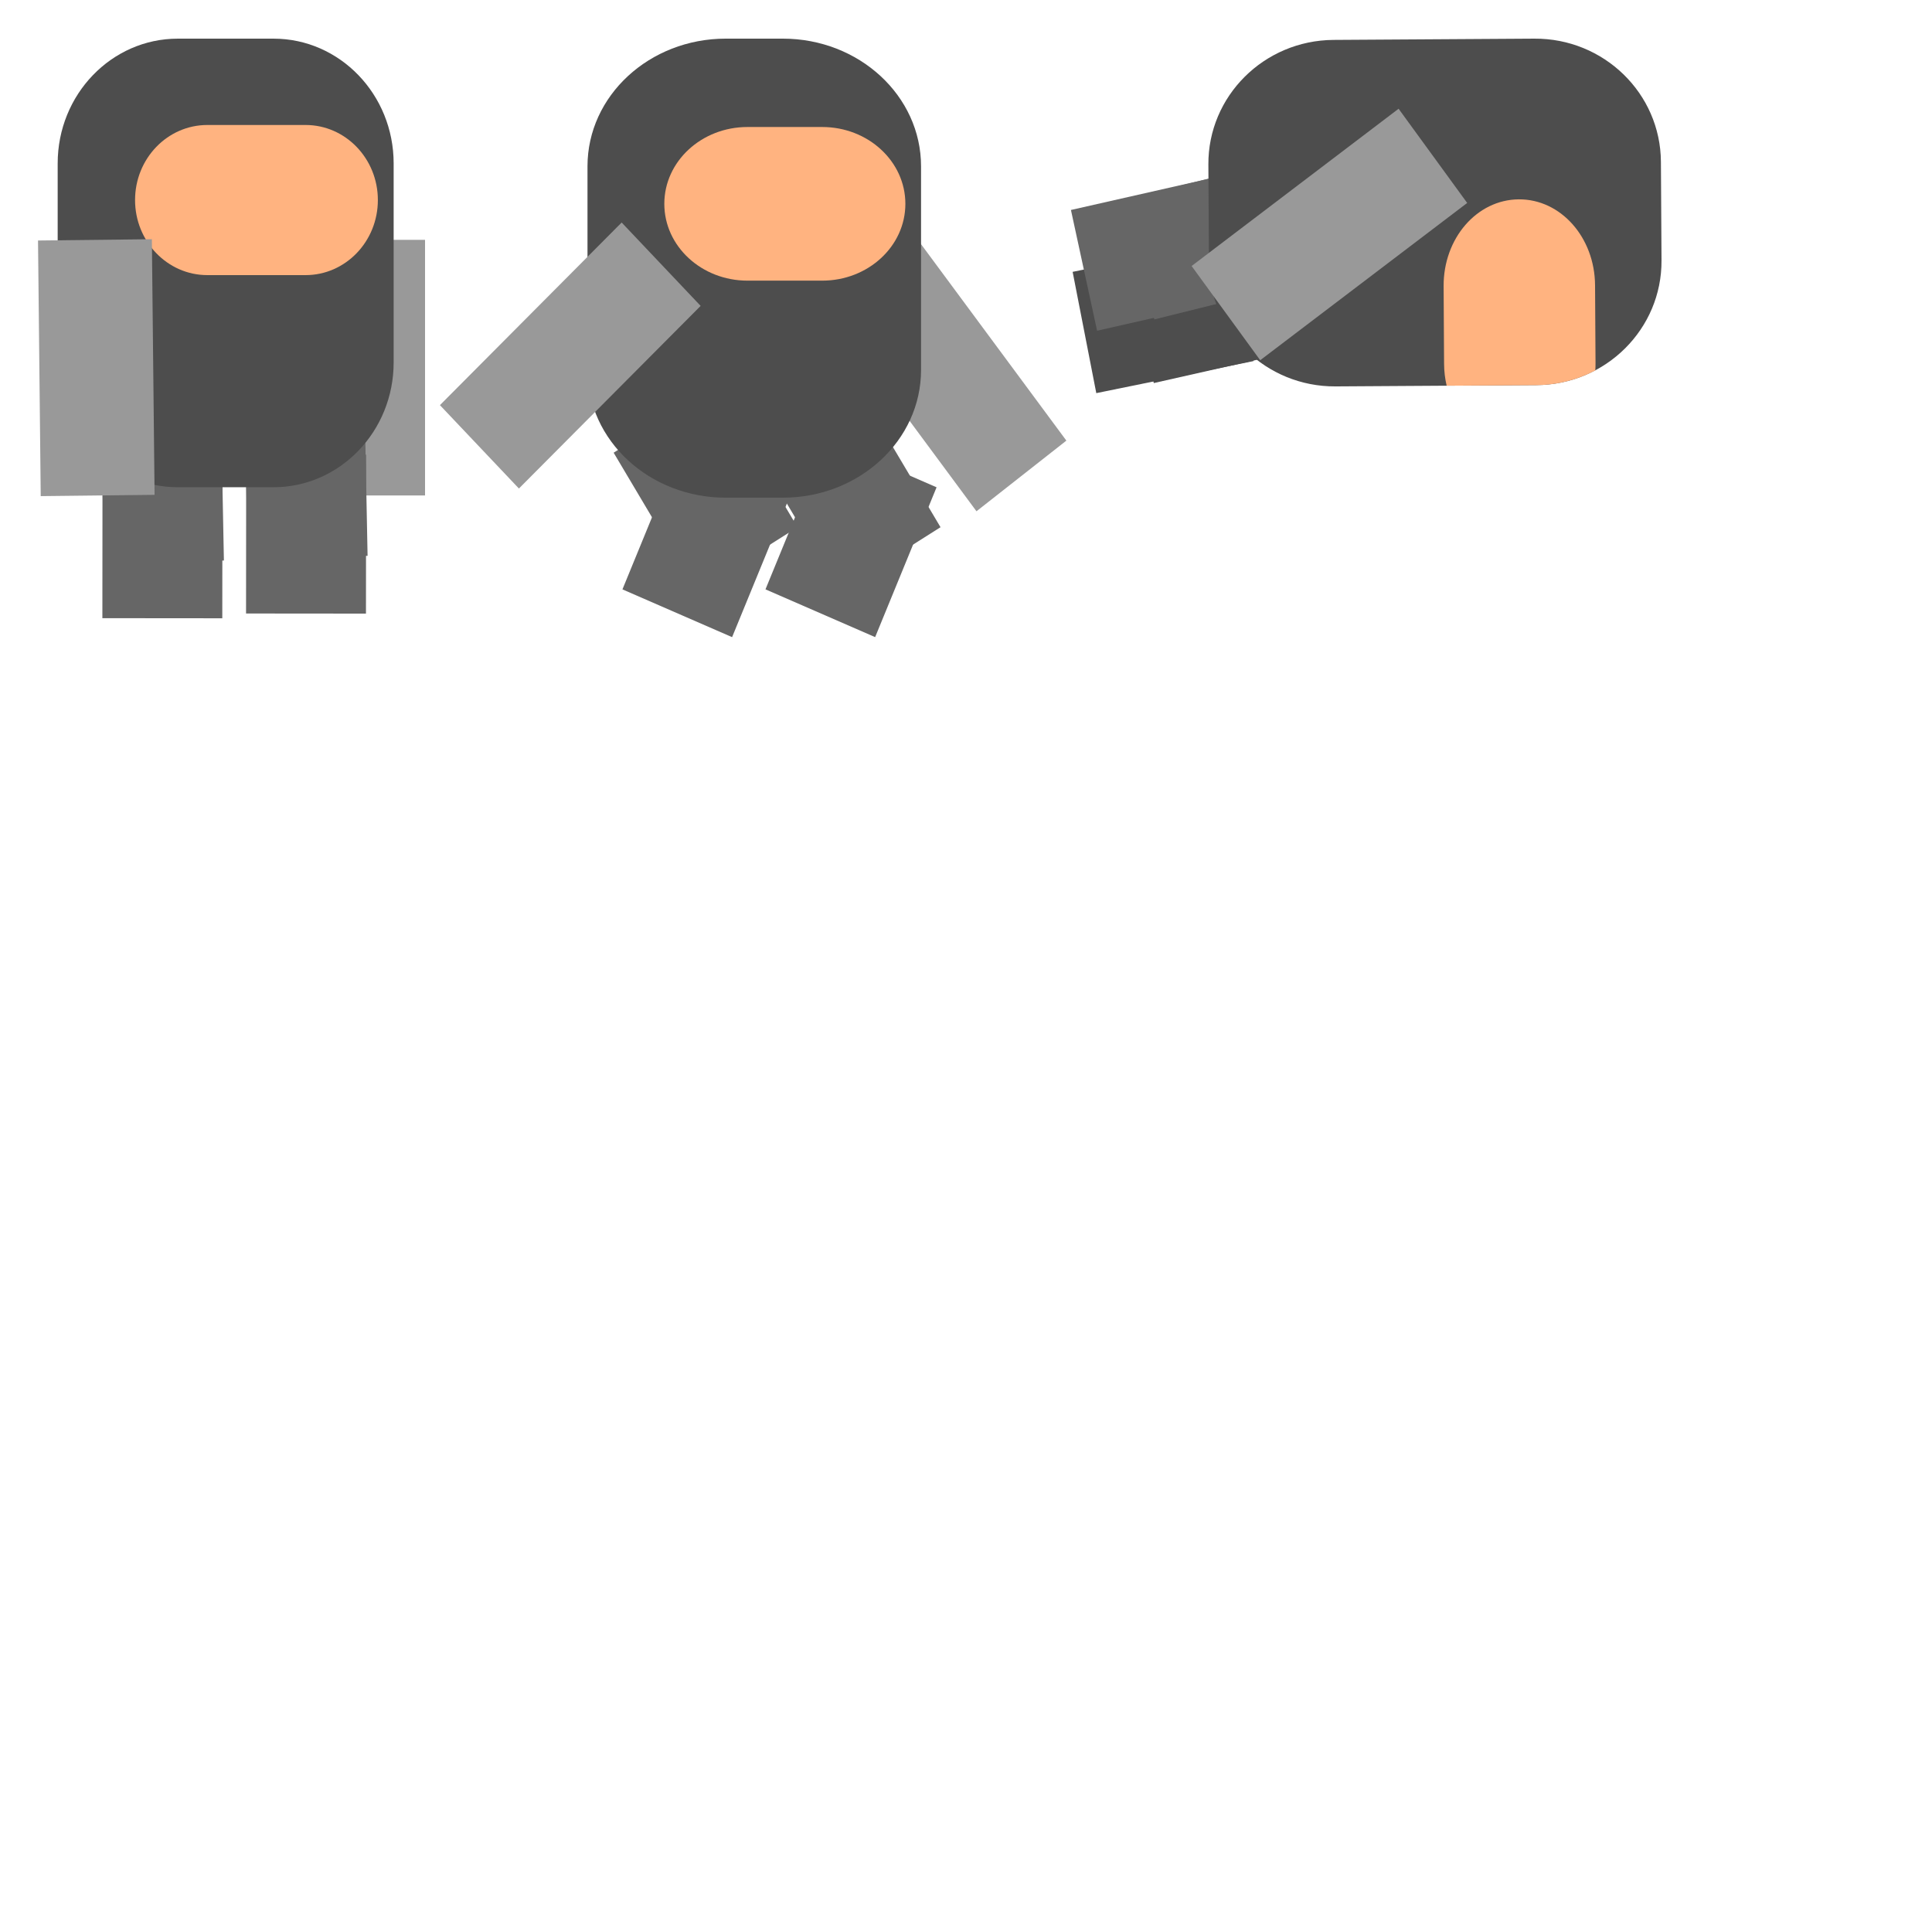
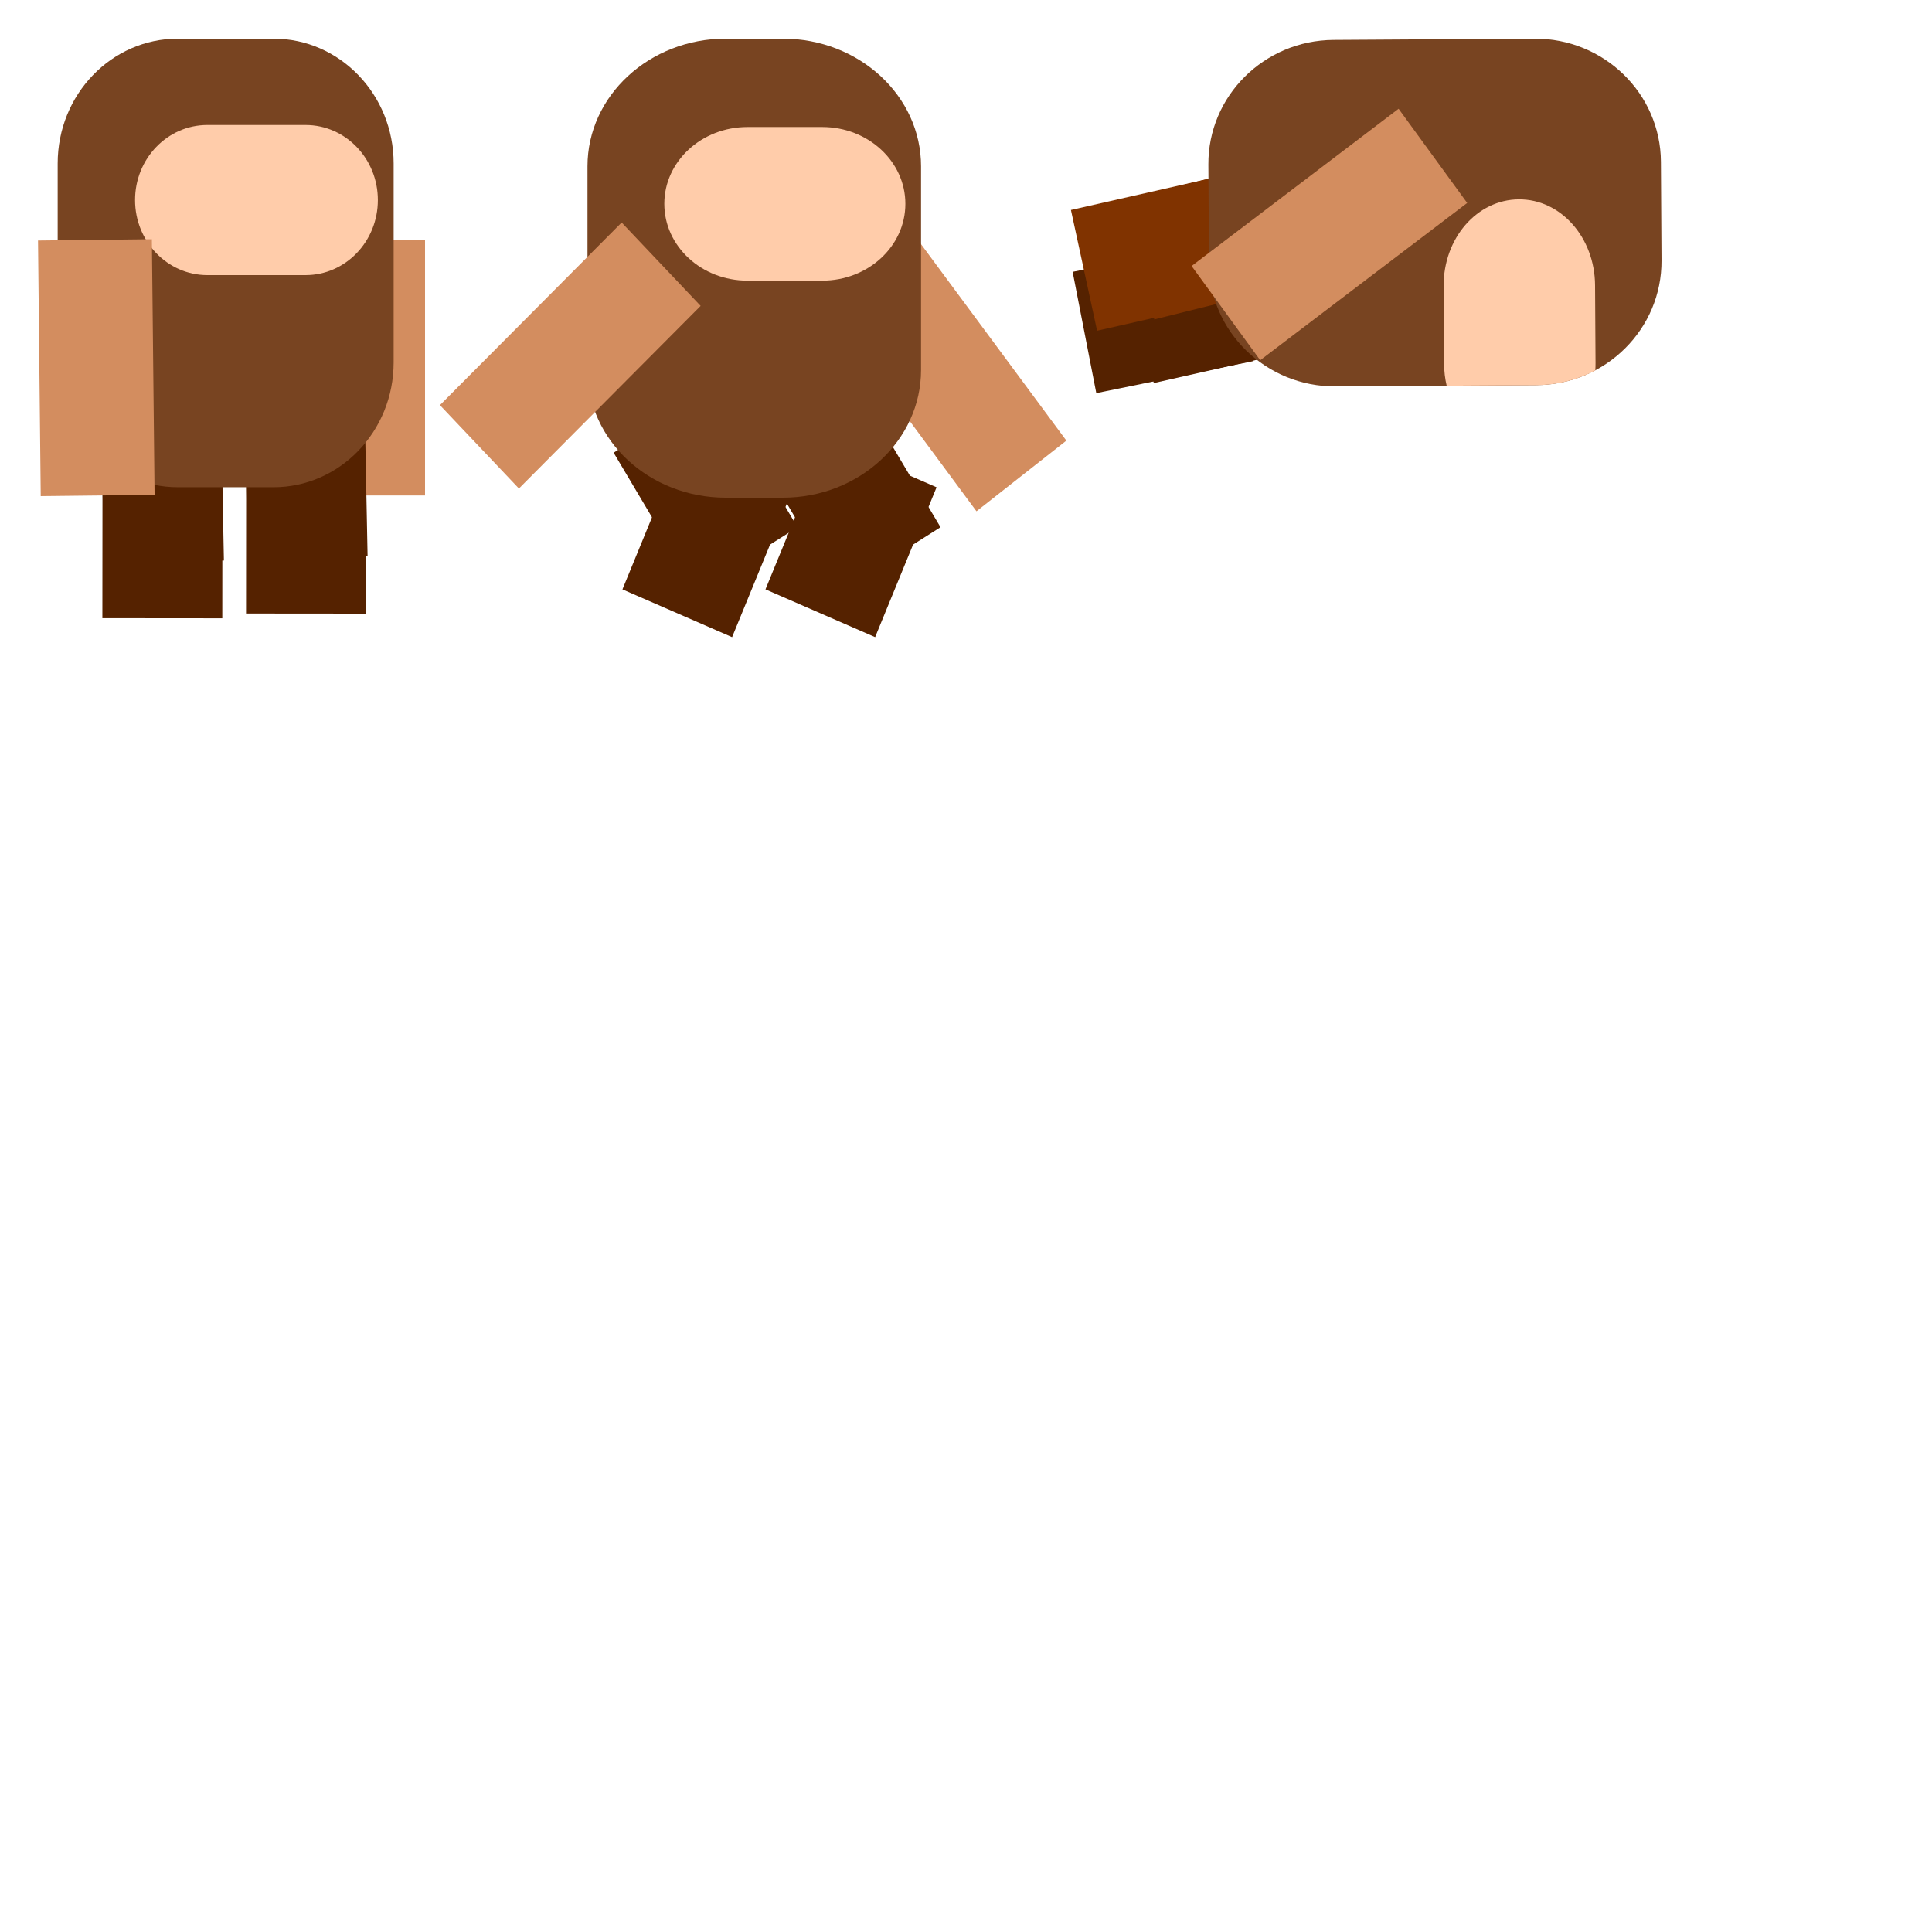
<svg xmlns="http://www.w3.org/2000/svg" width="500" height="500" viewBox="0 0 500 500" version="1.1" id="svg5">
  <defs id="defs2" />
  <g id="layer3" style="display:inline" />
  <g id="layer5" />
  <g id="layer1" />
  <g id="layer4" style="display:inline" />
  <g id="layer2" style="display:inline;fill:#999999" transform="matrix(1.472277,0,0,1.27011,-61.93985,-87.65911)">
    <g id="g1990" transform="matrix(4.199475,0,0,4.360992,-135.3592,-242.2612)">
-       <rect style="display:inline;fill:#999999;stroke-width:0.074" id="rect1500" width="7.017" height="15.17" x="19.441" y="17.232" ry="3.492" rx="0" transform="matrix(0.6792201,0,0,0.7873332,42.07079,69.01693)" />
-       <rect style="display:inline;fill:#666666;stroke-width:0.06" id="rect1838" width="7.39" height="9.433" x="-22.852" y="-39.393" ry="3.479" rx="0" transform="matrix(-0.6792199,-6.7580803e-4,5.8871663e-4,-0.787333,42.07079,69.01693)" />
-       <rect style="display:inline;fill:#666666;stroke-width:0.06" id="rect1842" width="7.39" height="9.433" x="14.792" y="27.004" ry="3.479" rx="0" transform="matrix(0.6790828,-0.01582895,0.01378904,0.787171,42.07079,69.01693)" />
-       <rect style="display:inline;fill:#666666;stroke-width:0.06" id="rect1897" width="7.39" height="9.433" x="-13.998" y="-39.678" ry="3.479" rx="0" transform="matrix(-0.6792199,-6.7580803e-4,5.8871663e-4,-0.787333,42.07079,69.01693)" />
-       <rect style="display:inline;fill:#666666;stroke-width:0.06" id="rect1899" width="7.39" height="9.433" x="5.934" y="27.104" ry="3.479" rx="0" transform="matrix(0.6790828,-0.01582895,0.01378904,0.787171,42.07079,69.01693)" />
-       <rect style="fill:#4d4d4d;stroke-width:0.097" id="rect1003" width="20.705" height="26.621" x="3.819" y="5.292" ry="7.405" transform="matrix(0.6792201,0,0,0.7873332,42.07079,69.01693)" />
-       <rect style="fill:#ffb380;stroke-width:0.105" id="rect1213" width="14.963" height="8.909" x="8.588" y="10.416" ry="4.455" transform="matrix(0.6792201,0,0,0.7873332,42.07079,69.01693)" />
-       <rect style="display:inline;fill:#999999;stroke-width:0.054" id="rect1498" width="4.766" height="11.944" x="43.057" y="83.162" ry="2.749" rx="0" transform="matrix(0.9999204,-0.01261361,0.0094796,0.9999551,0,0)" />
+       <rect style="display:inline;fill:#d38d5f;stroke-width:0.074" id="rect1500" width="7.017" height="15.17" x="19.441" y="17.232" ry="3.492" rx="0" transform="matrix(0.6792201,0,0,0.7873332,42.07079,69.01693)" />
+       <rect style="display:inline;fill:#552200;stroke-width:0.06" id="rect1838" width="7.39" height="9.433" x="-22.852" y="-39.393" ry="3.479" rx="0" transform="matrix(-0.6792199,-6.7580803e-4,5.8871663e-4,-0.787333,42.07079,69.01693)" />
+       <rect style="display:inline;fill:#552200;stroke-width:0.06" id="rect1842" width="7.39" height="9.433" x="14.792" y="27.004" ry="3.479" rx="0" transform="matrix(0.6790828,-0.01582895,0.01378904,0.787171,42.07079,69.01693)" />
+       <rect style="display:inline;fill:#552200;stroke-width:0.06" id="rect1897" width="7.39" height="9.433" x="-13.998" y="-39.678" ry="3.479" rx="0" transform="matrix(-0.6792199,-6.7580803e-4,5.8871663e-4,-0.787333,42.07079,69.01693)" />
+       <rect style="display:inline;fill:#552200;stroke-width:0.06" id="rect1899" width="7.39" height="9.433" x="5.934" y="27.104" ry="3.479" rx="0" transform="matrix(0.6790828,-0.01582895,0.01378904,0.787171,42.07079,69.01693)" />
+       <rect style="fill:#784421;stroke-width:0.097" id="rect1003" width="20.705" height="26.621" x="3.819" y="5.292" ry="7.405" transform="matrix(0.6792201,0,0,0.7873332,42.07079,69.01693)" />
+       <rect style="fill:#ffccaa;stroke-width:0.105" id="rect1213" width="14.963" height="8.909" x="8.588" y="10.416" ry="4.455" transform="matrix(0.6792201,0,0,0.7873332,42.07079,69.01693)" />
+       <rect style="display:inline;fill:#d38d5f;stroke-width:0.054" id="rect1498" width="4.766" height="11.944" x="43.057" y="83.162" ry="2.749" rx="0" transform="matrix(0.9999204,-0.01261361,0.0094796,0.9999551,0,0)" />
    </g>
    <g id="g2243" transform="matrix(4.169355,0,0,4.462652,-61.11301,-249.701)">
-       <rect style="display:inline;fill:#666666;stroke-width:0.044" id="rect2250" width="5.186" height="7.224" x="5.416" y="108.52" ry="2.664" rx="0" transform="matrix(0.8248641,-0.5653311,0.4808524,0.8768016,6.9281729e-7,-7.9682322e-7)" />
-       <g id="g2258" transform="translate(6.9281729e-7,0.3879344)" style="display:inline;fill:#999999">
-         <rect style="display:inline;fill:#666666;stroke-width:0.044" id="rect2252" width="5.112" height="7.315" x="-87.733" y="-67.031" ry="2.697" rx="0" transform="matrix(-0.9044055,-0.4266741,0.3540507,-0.9352263,0,0)" />
-         <rect style="display:inline;fill:#666666;stroke-width:0.044" id="rect2254" width="5.186" height="7.224" x="0.29" y="104.773" ry="2.664" rx="0" transform="matrix(0.8248641,-0.5653311,0.4808524,0.8768016,0,0)" />
+       <rect style="display:inline;fill:#552200;stroke-width:0.044" id="rect2250" width="5.186" height="7.224" x="5.416" y="108.52" ry="2.664" rx="0" transform="matrix(0.8248641,-0.5653311,0.4808524,0.8768016,6.9281729e-7,-7.9682322e-7)" />
+       <g id="g2258" transform="translate(6.9281729e-7,0.3879344)" style="display:inline;fill:#552200">
+         <rect style="display:inline;fill:#552200;stroke-width:0.044" id="rect2252" width="5.112" height="7.315" x="-87.733" y="-67.031" ry="2.697" rx="0" transform="matrix(-0.9044055,-0.4266741,0.3540507,-0.9352263,0,0)" />
+         <rect style="display:inline;fill:#552200;stroke-width:0.044" id="rect2254" width="5.186" height="7.224" x="0.29" y="104.773" ry="2.664" rx="0" transform="matrix(0.8248641,-0.5653311,0.4808524,0.8768016,0,0)" />
      </g>
-       <rect style="display:inline;fill:#666666;stroke-width:0.044" id="rect2225" width="5.112" height="7.315" x="-93.528" y="-64.801" ry="2.697" rx="0" transform="matrix(-0.9044055,-0.4266741,0.3540507,-0.9352263,0,0)" />
-       <rect style="display:inline;fill:#999999;stroke-width:0.054" id="rect2247" width="4.977" height="11.503" x="0.982" y="104.031" ry="2.647" rx="0" transform="matrix(0.7615047,-0.6481594,0.5640674,0.8257288,0,0)" />
-       <rect style="fill:#4d4d4d;stroke-width:0.071" id="rect2233" width="14.063" height="20.96" x="49.517" y="73.183" ry="5.83" />
-       <rect style="fill:#ffb380;stroke-width:0.076" id="rect2235" width="10.163" height="7.015" x="52.756" y="77.218" ry="3.507" />
-       <rect style="display:inline;fill:#999999;stroke-width:0.054" id="rect2245" width="5.058" height="11.324" x="93.272" y="15.447" ry="2.606" rx="0" transform="matrix(0.6583834,0.7526828,-0.6765956,0.7363548,0,0)" />
+       <rect style="display:inline;fill:#552200;stroke-width:0.044" id="rect2225" width="5.112" height="7.315" x="-93.528" y="-64.801" ry="2.697" rx="0" transform="matrix(-0.9044055,-0.4266741,0.3540507,-0.9352263,0,0)" />
+       <rect style="display:inline;fill:#d38d5f;stroke-width:0.054" id="rect2247" width="4.977" height="11.503" x="0.982" y="104.031" ry="2.647" rx="0" transform="matrix(0.7615047,-0.6481594,0.5640674,0.8257288,0,0)" />
+       <rect style="fill:#784421;stroke-width:0.071" id="rect2233" width="14.063" height="20.96" x="49.517" y="73.183" ry="5.83" />
+       <rect style="fill:#ffccaa;stroke-width:0.076" id="rect2235" width="10.163" height="7.015" x="52.756" y="77.218" ry="3.507" />
+       <rect style="display:inline;fill:#d38d5f;stroke-width:0.054" id="rect2245" width="5.058" height="11.324" x="93.272" y="15.447" ry="2.606" rx="0" transform="matrix(0.6583834,0.7526828,-0.6765956,0.7363548,0,0)" />
    </g>
    <g id="g1609" transform="matrix(0.02618547,5.020326,-3.795333,0.02779884,610.4837,-149.5371)">
      <rect style="display:inline;fill:#999999;stroke-width:0.054" id="rect1593" width="4.766" height="11.944" x="51.506" y="82.093" ry="2.749" rx="0" />
-       <g id="g1620" style="fill:#4d4d4d" transform="matrix(0.9817183,-0.2124647,0.1705184,0.9817183,-14.63706,13.41066)">
-         <rect style="display:inline;fill:#4d4d4d;stroke-width:0.06" id="rect1595" width="7.39" height="9.433" x="-22.852" y="-39.393" ry="3.479" rx="0" transform="matrix(-0.6792199,-6.7580803e-4,5.8871663e-4,-0.787333,42.07079,69.01693)" />
-         <rect style="display:inline;fill:#4d4d4d;stroke-width:0.06" id="rect1597" width="7.39" height="9.433" x="14.792" y="27.004" ry="3.479" rx="0" transform="matrix(0.6790828,-0.01582895,0.01378904,0.787171,42.07079,69.01693)" />
+       <g id="g1620" style="fill:#552200" transform="matrix(0.9817183,-0.2124647,0.1705184,0.9817183,-14.63706,13.41066)">
+         <rect style="display:inline;fill:#552200;stroke-width:0.06" id="rect1595" width="7.39" height="9.433" x="-22.852" y="-39.393" ry="3.479" rx="0" transform="matrix(-0.6792199,-6.7580803e-4,5.8871663e-4,-0.787333,42.07079,69.01693)" />
+         <rect style="display:inline;fill:#552200;stroke-width:0.06" id="rect1597" width="7.39" height="9.433" x="14.792" y="27.004" ry="3.479" rx="0" transform="matrix(0.6790828,-0.01582895,0.01378904,0.787171,42.07079,69.01693)" />
      </g>
-       <g id="g1616" transform="matrix(0.977466,-0.2356304,0.1891105,0.977466,-12.94807,13.48437)">
-         <rect style="display:inline;fill:#666666;stroke-width:0.06" id="rect1599" width="7.39" height="9.433" x="-13.998" y="-39.678" ry="3.479" rx="0" transform="matrix(-0.6792199,-6.7580803e-4,5.8871663e-4,-0.787333,42.07079,69.01693)" />
-         <rect style="display:inline;fill:#666666;stroke-width:0.06" id="rect1601" width="7.39" height="9.433" x="5.934" y="27.104" ry="3.479" rx="0" transform="matrix(0.6790828,-0.01582895,0.01378904,0.787171,42.07079,69.01693)" />
+       <g id="g1616" transform="matrix(0.977466,-0.2356304,0.1891105,0.977466,-12.94807,13.48437)" style="fill:#803300">
+         <rect style="display:inline;fill:#803300;stroke-width:0.06" id="rect1599" width="7.39" height="9.433" x="-13.998" y="-39.678" ry="3.479" rx="0" transform="matrix(-0.6792199,-6.7580803e-4,5.8871663e-4,-0.787333,42.07079,69.01693)" />
+         <rect style="display:inline;fill:#803300;stroke-width:0.06" id="rect1601" width="7.39" height="9.433" x="5.934" y="27.104" ry="3.479" rx="0" transform="matrix(0.6790828,-0.01582895,0.01378904,0.787171,42.07079,69.01693)" />
      </g>
-       <rect style="fill:#4d4d4d;stroke-width:0.097" id="rect1603" width="20.705" height="26.621" x="3.819" y="5.292" ry="7.405" transform="matrix(0.6792201,0,0,0.7873332,42.07079,69.01693)" />
-       <path id="rect1605" style="fill:#ffb380;stroke-width:0.076" d="m 51.183,79.775 c 0,1.943 1.564,3.507 3.507,3.507 l 3.149,2.14e-4 c 0.307,0 0.605,-0.039 0.889,-0.113 l -5.2e-5,-4.155 c 0,-0.989 -0.21,-1.919 -0.582,-2.733 -0.101,-0.009 -0.203,-0.013 -0.307,-0.013 l -3.149,1.39e-4 c -1.943,0 -3.507,1.564 -3.507,3.507 z" />
-       <rect style="display:inline;fill:#999999;stroke-width:0.054" id="rect1607" width="4.968" height="11.524" x="-7.229" y="96.611" ry="2.652" rx="0" transform="matrix(0.7731908,-0.6341735,0.5492586,0.8356524,0,0)" />
+       <rect style="fill:#784421;stroke-width:0.097" id="rect1603" width="20.705" height="26.621" x="3.819" y="5.292" ry="7.405" transform="matrix(0.6792201,0,0,0.7873332,42.07079,69.01693)" />
+       <path id="rect1605" style="fill:#ffccaa;stroke-width:0.076;fill-opacity:1" d="m 51.183,79.775 c 0,1.943 1.564,3.507 3.507,3.507 l 3.149,2.14e-4 c 0.307,0 0.605,-0.039 0.889,-0.113 l -5.2e-5,-4.155 c 0,-0.989 -0.21,-1.919 -0.582,-2.733 -0.101,-0.009 -0.203,-0.013 -0.307,-0.013 l -3.149,1.39e-4 c -1.943,0 -3.507,1.564 -3.507,3.507 z" />
+       <rect style="display:inline;fill:#d38d5f;stroke-width:0.054" id="rect1607" width="4.968" height="11.524" x="-7.229" y="96.611" ry="2.652" rx="0" transform="matrix(0.7731908,-0.6341735,0.5492586,0.8356524,0,0)" />
    </g>
  </g>
</svg>
